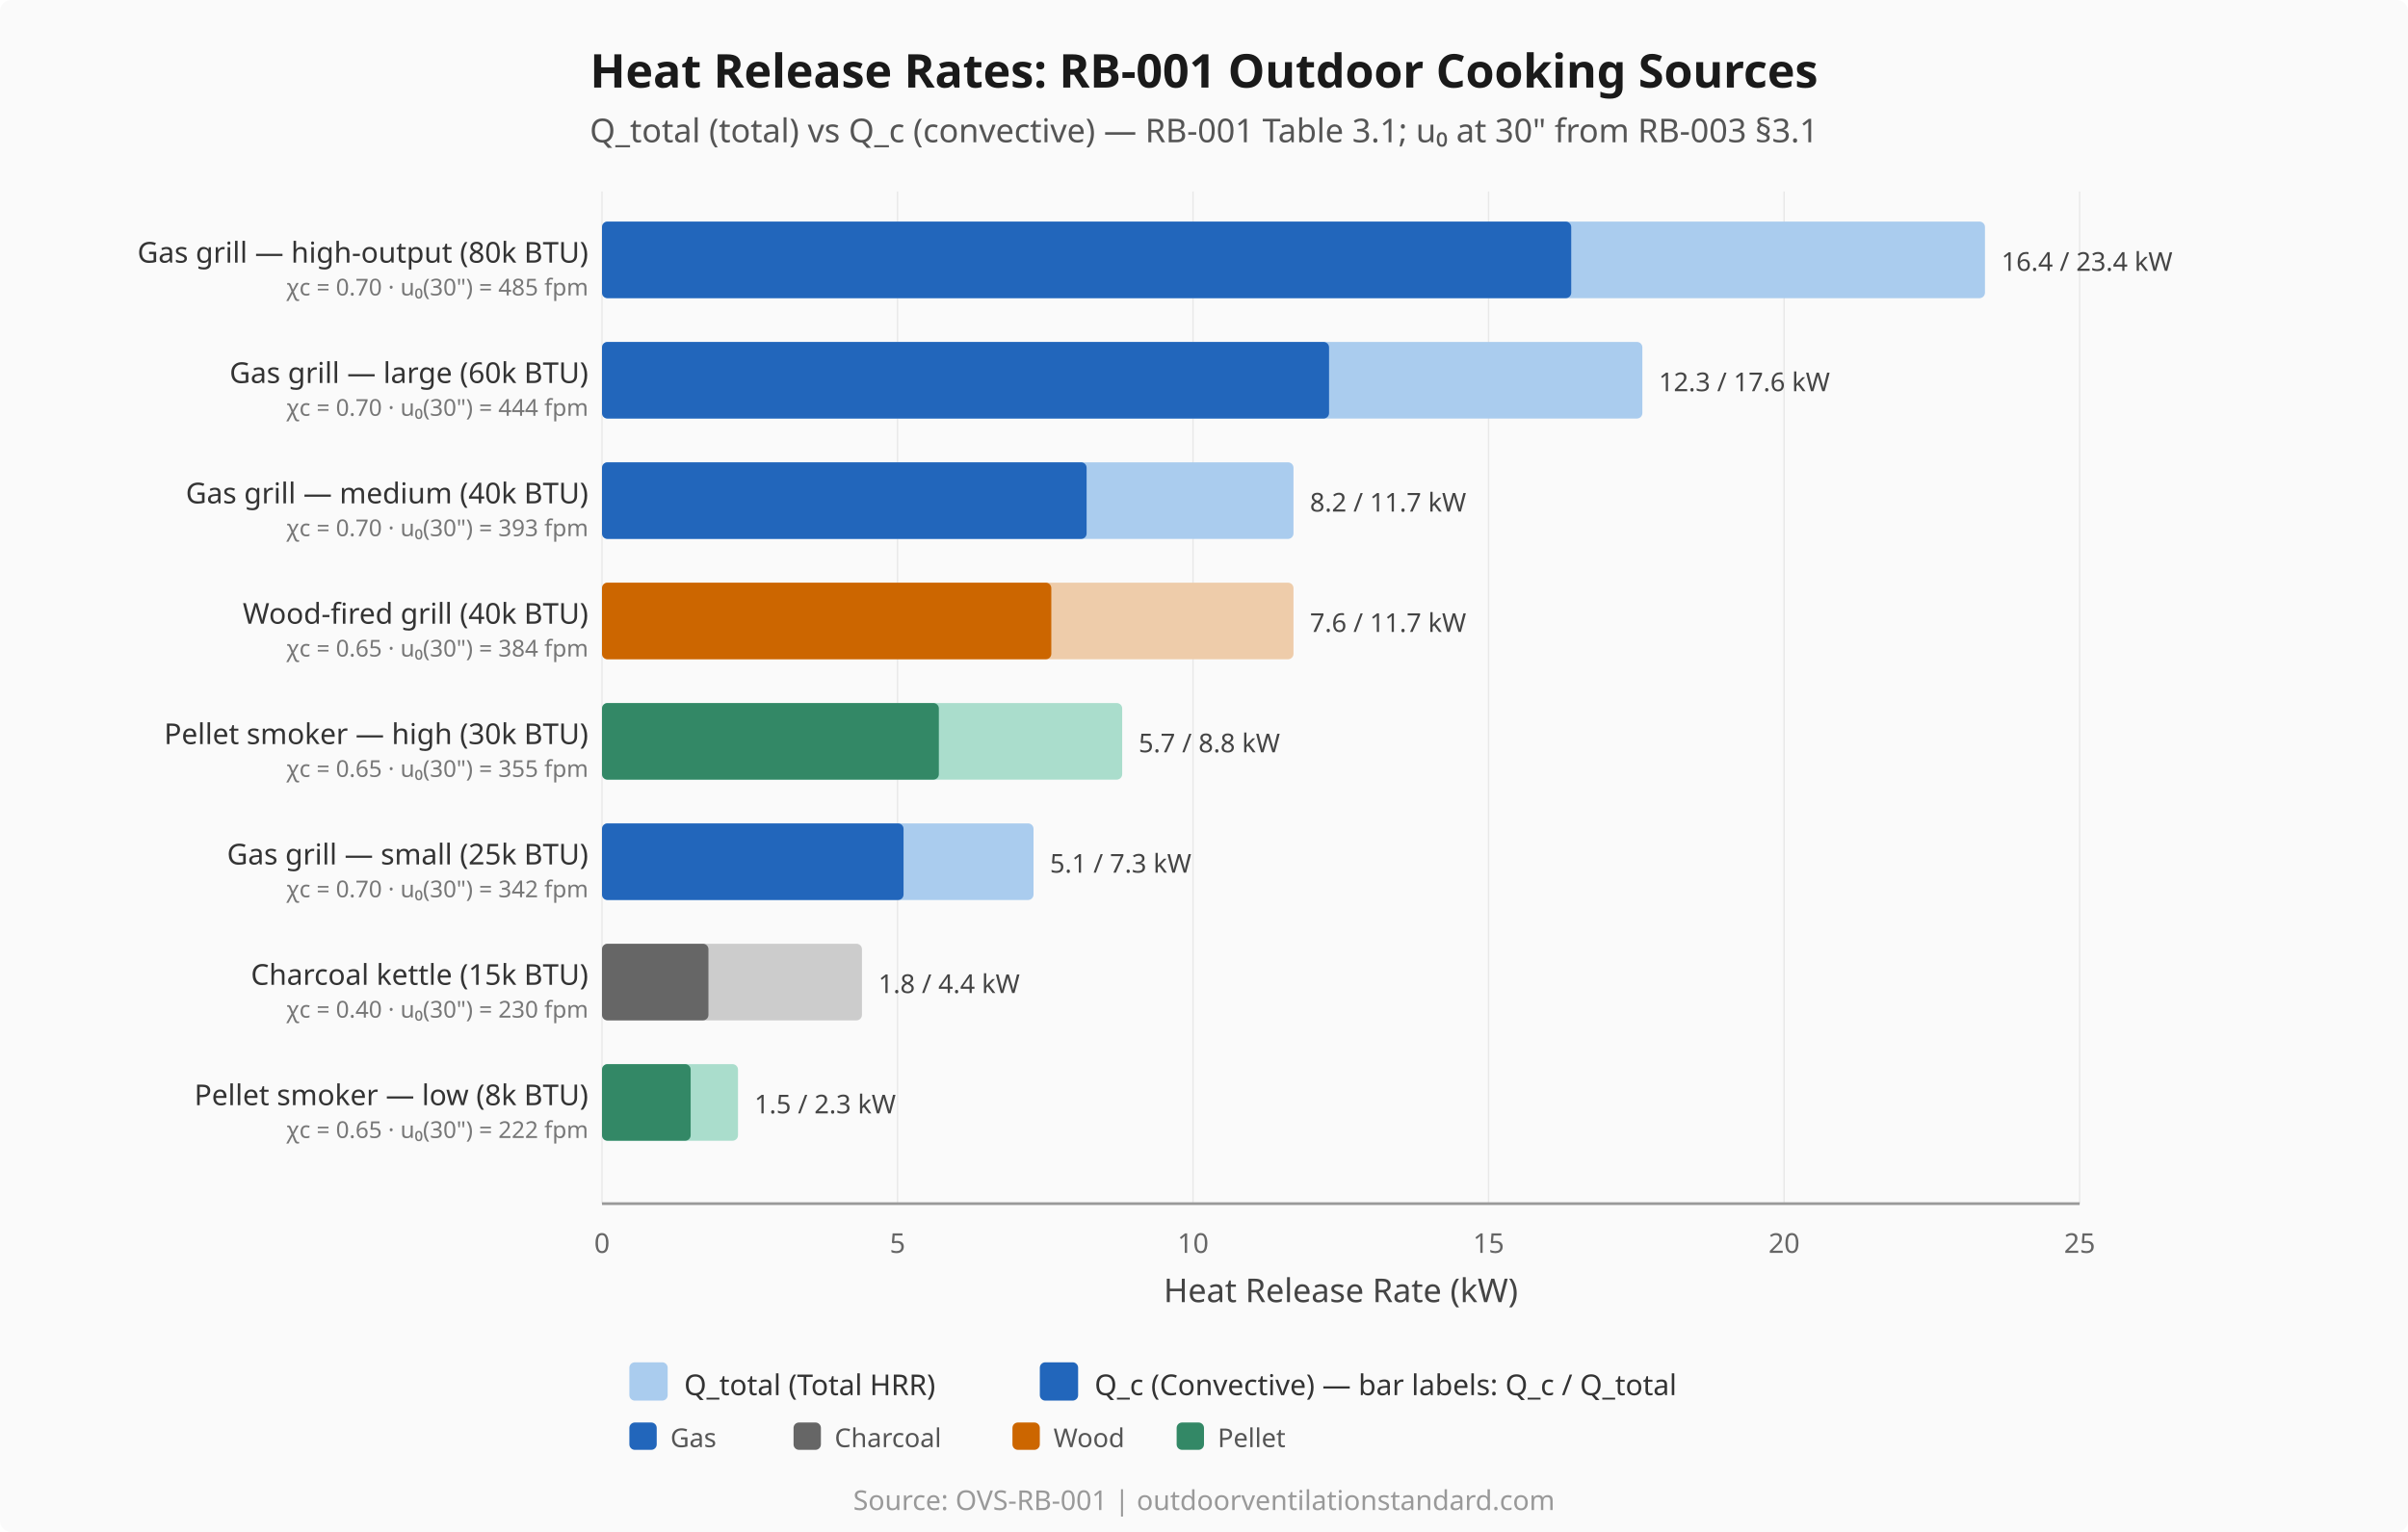
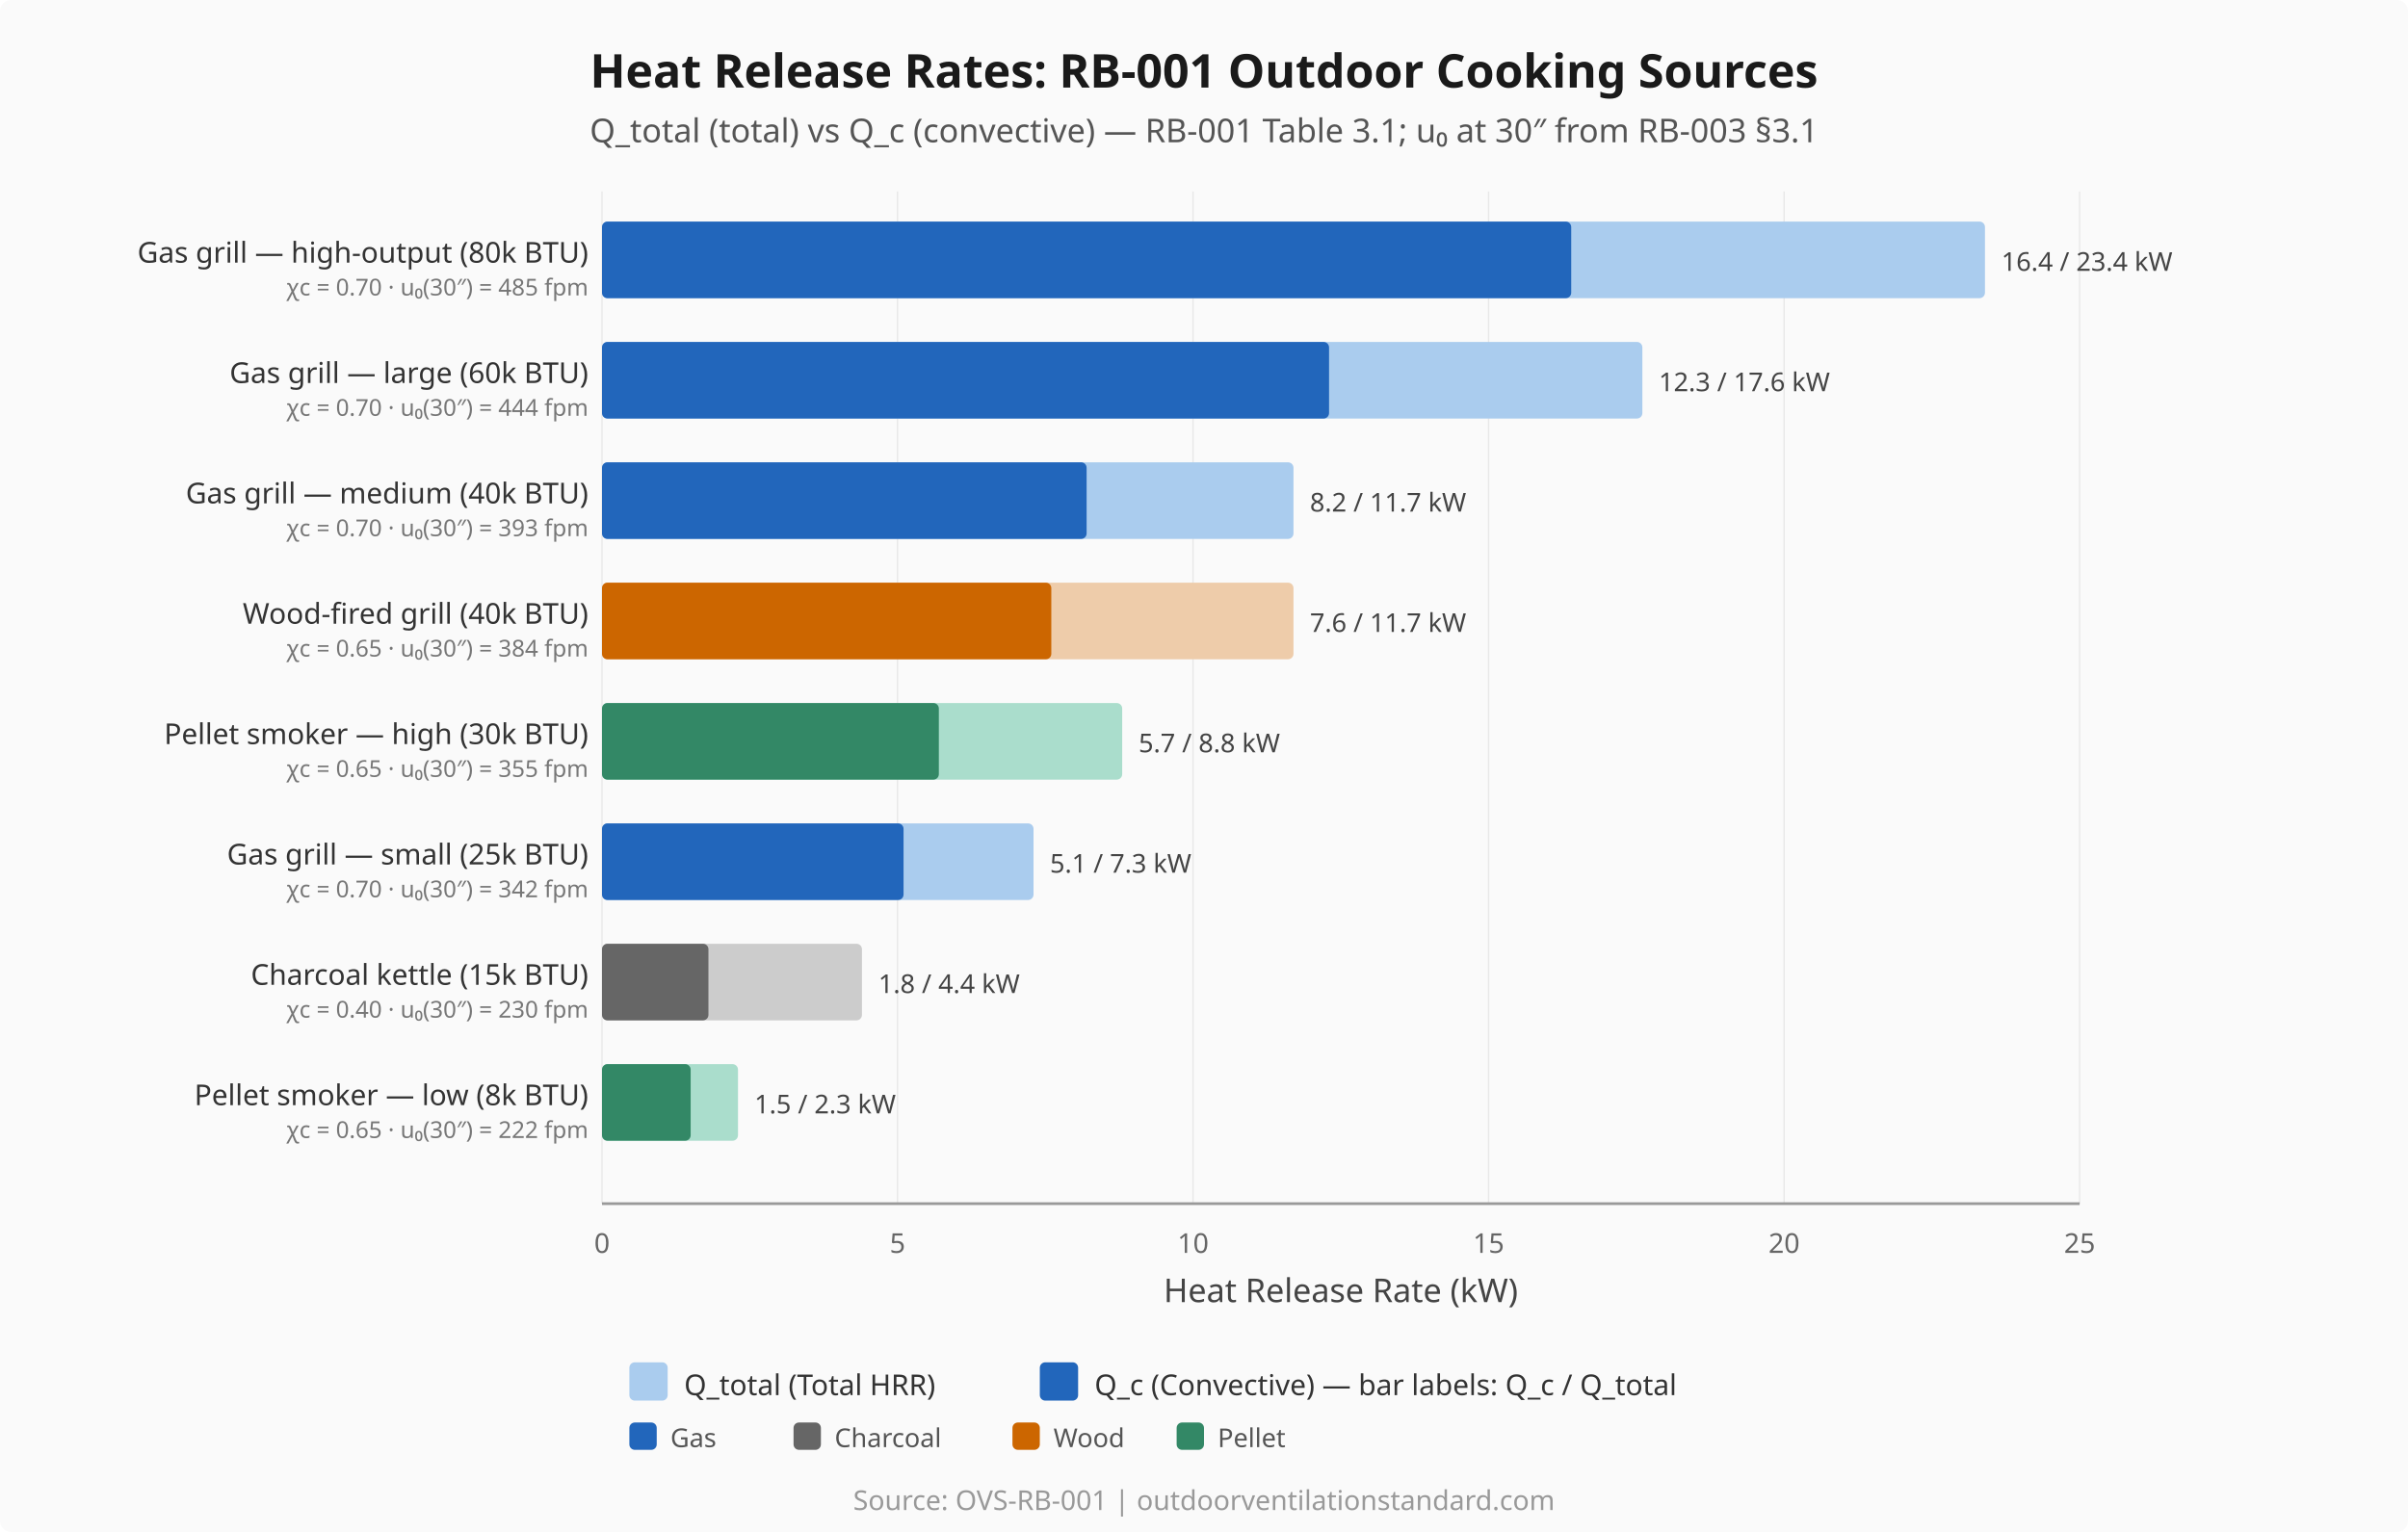
- <svg xmlns="http://www.w3.org/2000/svg" role="img" aria-label="Horizontal bar chart of Q_total and convective Q_c in kilowatts for 8 RB-001 sources, largest first: Gas grill — high-output (80k BTU) 23.4 total, 16.4 convective; Gas grill — large (60k BTU) 17.6 total, 12.3 convective; Gas grill — medium (40k BTU) 11.7 total, 8.2 convective; Wood-fired grill (40k BTU) 11.7 total, 7.6 convective; Pellet smoker — high (30k BTU) 8.8 total, 5.7 convective; Gas grill — small (25k BTU) 7.3 total, 5.1 convective; Charcoal kettle (15k BTU) 4.4 total, 1.8 convective; Pellet smoker — low (8k BTU) 2.3 total, 1.5 convective. Each row also lists the convective fraction and the plume centerline velocity at 30 inches, from 485 fpm for Gas grill — high-output (80k BTU) down to 222 fpm for Pellet smoker — low (8k BTU)." viewBox="0 0 880 560">
-   <defs>
-     <style>
-       text { font-family: 'Segoe UI', system-ui, -apple-system, sans-serif; }
-     </style>
-   </defs>
+ <svg xmlns="http://www.w3.org/2000/svg" role="img" aria-labelledby="hrr-title" aria-describedby="hrr-desc" viewBox="0 0 880 560" font-family="'Segoe UI', system-ui, -apple-system, sans-serif">
  <rect width="880" height="560" fill="#FAFAFA" rx="4" />
  <text x="440" y="32" text-anchor="middle" font-size="17" font-weight="600" fill="#1a1a1a">Heat Release Rates: RB-001 Outdoor Cooking Sources</text>
-   <text x="440" y="52" text-anchor="middle" font-size="12" fill="#555">Q_total (total) vs Q_c (convective) — RB-001 Table 3.1; u₀ at 30" from RB-003 §3.1</text>
+   <text x="440" y="52" text-anchor="middle" font-size="12" fill="#555">Q_total (total) vs Q_c (convective) — RB-001 Table 3.1; u₀ at 30″ from RB-003 §3.1</text>
  <line x1="220" y1="70" x2="220" y2="440" stroke="#e8e8e8" stroke-width="0.5" />
  <text x="220" y="458" text-anchor="middle" font-size="10" fill="#666">0</text>
  <line x1="328" y1="70" x2="328" y2="440" stroke="#e8e8e8" stroke-width="0.5" />
  <text x="328" y="458" text-anchor="middle" font-size="10" fill="#666">5</text>
  <line x1="436" y1="70" x2="436" y2="440" stroke="#e8e8e8" stroke-width="0.5" />
  <text x="436" y="458" text-anchor="middle" font-size="10" fill="#666">10</text>
  <line x1="544" y1="70" x2="544" y2="440" stroke="#e8e8e8" stroke-width="0.5" />
  <text x="544" y="458" text-anchor="middle" font-size="10" fill="#666">15</text>
  <line x1="652" y1="70" x2="652" y2="440" stroke="#e8e8e8" stroke-width="0.5" />
  <text x="652" y="458" text-anchor="middle" font-size="10" fill="#666">20</text>
  <line x1="760" y1="70" x2="760" y2="440" stroke="#e8e8e8" stroke-width="0.5" />
  <text x="760" y="458" text-anchor="middle" font-size="10" fill="#666">25</text>
  <line x1="220" y1="440" x2="760" y2="440" stroke="#999" stroke-width="1" />
  <text x="490" y="476" text-anchor="middle" font-size="12" fill="#444">Heat Release Rate (kW)</text>
  <text x="215" y="96" text-anchor="end" font-size="10.5" fill="#333" font-weight="500">Gas grill — high-output (80k BTU)</text>
-   <text x="215" y="108" text-anchor="end" font-size="8.5" fill="#777">χc = 0.70 · u₀(30") = 485 fpm</text>
+   <text x="215" y="108" text-anchor="end" font-size="8.5" fill="#777">χc = 0.70 · u₀(30″) = 485 fpm</text>
  <rect x="220" y="81" width="505.4" height="28" fill="#AACCEE" rx="2" />
  <rect x="220" y="81" width="354.2" height="28" fill="#2266BB" rx="2" />
  <text x="731.4" y="99" font-size="9.5" fill="#444">16.4 / 23.4 kW</text>
  <text x="215" y="140" text-anchor="end" font-size="10.5" fill="#333" font-weight="500">Gas grill — large (60k BTU)</text>
-   <text x="215" y="152" text-anchor="end" font-size="8.5" fill="#777">χc = 0.70 · u₀(30") = 444 fpm</text>
+   <text x="215" y="152" text-anchor="end" font-size="8.5" fill="#777">χc = 0.70 · u₀(30″) = 444 fpm</text>
  <rect x="220" y="125" width="380.2" height="28" fill="#AACCEE" rx="2" />
  <rect x="220" y="125" width="265.7" height="28" fill="#2266BB" rx="2" />
  <text x="606.2" y="143" font-size="9.5" fill="#444">12.3 / 17.6 kW</text>
  <text x="215" y="184" text-anchor="end" font-size="10.5" fill="#333" font-weight="500">Gas grill — medium (40k BTU)</text>
-   <text x="215" y="196" text-anchor="end" font-size="8.5" fill="#777">χc = 0.70 · u₀(30") = 393 fpm</text>
+   <text x="215" y="196" text-anchor="end" font-size="8.5" fill="#777">χc = 0.70 · u₀(30″) = 393 fpm</text>
  <rect x="220" y="169" width="252.7" height="28" fill="#AACCEE" rx="2" />
  <rect x="220" y="169" width="177.1" height="28" fill="#2266BB" rx="2" />
  <text x="478.7" y="187" font-size="9.5" fill="#444">8.2 / 11.7 kW</text>
  <text x="215" y="228" text-anchor="end" font-size="10.5" fill="#333" font-weight="500">Wood-fired grill (40k BTU)</text>
-   <text x="215" y="240" text-anchor="end" font-size="8.5" fill="#777">χc = 0.65 · u₀(30") = 384 fpm</text>
+   <text x="215" y="240" text-anchor="end" font-size="8.5" fill="#777">χc = 0.65 · u₀(30″) = 384 fpm</text>
  <rect x="220" y="213" width="252.7" height="28" fill="#EECCAA" rx="2" />
  <rect x="220" y="213" width="164.2" height="28" fill="#CC6600" rx="2" />
  <text x="478.7" y="231" font-size="9.5" fill="#444">7.6 / 11.7 kW</text>
  <text x="215" y="272" text-anchor="end" font-size="10.5" fill="#333" font-weight="500">Pellet smoker — high (30k BTU)</text>
-   <text x="215" y="284" text-anchor="end" font-size="8.5" fill="#777">χc = 0.65 · u₀(30") = 355 fpm</text>
+   <text x="215" y="284" text-anchor="end" font-size="8.5" fill="#777">χc = 0.65 · u₀(30″) = 355 fpm</text>
  <rect x="220" y="257" width="190.1" height="28" fill="#AADDCC" rx="2" />
  <rect x="220" y="257" width="123.1" height="28" fill="#338866" rx="2" />
  <text x="416.1" y="275" font-size="9.5" fill="#444">5.7 / 8.8 kW</text>
  <text x="215" y="316" text-anchor="end" font-size="10.5" fill="#333" font-weight="500">Gas grill — small (25k BTU)</text>
-   <text x="215" y="328" text-anchor="end" font-size="8.5" fill="#777">χc = 0.70 · u₀(30") = 342 fpm</text>
+   <text x="215" y="328" text-anchor="end" font-size="8.5" fill="#777">χc = 0.70 · u₀(30″) = 342 fpm</text>
  <rect x="220" y="301" width="157.7" height="28" fill="#AACCEE" rx="2" />
  <rect x="220" y="301" width="110.2" height="28" fill="#2266BB" rx="2" />
  <text x="383.7" y="319" font-size="9.5" fill="#444">5.1 / 7.3 kW</text>
  <text x="215" y="360" text-anchor="end" font-size="10.5" fill="#333" font-weight="500">Charcoal kettle (15k BTU)</text>
-   <text x="215" y="372" text-anchor="end" font-size="8.5" fill="#777">χc = 0.40 · u₀(30") = 230 fpm</text>
+   <text x="215" y="372" text-anchor="end" font-size="8.5" fill="#777">χc = 0.40 · u₀(30″) = 230 fpm</text>
  <rect x="220" y="345" width="95.0" height="28" fill="#CCCCCC" rx="2" />
  <rect x="220" y="345" width="38.9" height="28" fill="#666666" rx="2" />
  <text x="321.0" y="363" font-size="9.5" fill="#444">1.8 / 4.4 kW</text>
  <text x="215" y="404" text-anchor="end" font-size="10.5" fill="#333" font-weight="500">Pellet smoker — low (8k BTU)</text>
-   <text x="215" y="416" text-anchor="end" font-size="8.5" fill="#777">χc = 0.65 · u₀(30") = 222 fpm</text>
+   <text x="215" y="416" text-anchor="end" font-size="8.5" fill="#777">χc = 0.65 · u₀(30″) = 222 fpm</text>
  <rect x="220" y="389" width="49.7" height="28" fill="#AADDCC" rx="2" />
  <rect x="220" y="389" width="32.4" height="28" fill="#338866" rx="2" />
  <text x="275.7" y="407" font-size="9.5" fill="#444">1.5 / 2.3 kW</text>
  <rect x="230" y="498" width="14" height="14" fill="#AACCEE" rx="2" />
  <text x="250" y="510" font-size="10.5" fill="#333">Q_total (Total HRR)</text>
  <rect x="380" y="498" width="14" height="14" fill="#2266BB" rx="2" />
  <text x="400" y="510" font-size="10.5" fill="#333">Q_c (Convective) — bar labels: Q_c / Q_total</text>
  <rect x="230" y="520" width="10" height="10" fill="#2266BB" rx="2" />
  <text x="245" y="529" font-size="9.5" fill="#555">Gas</text>
  <rect x="290" y="520" width="10" height="10" fill="#666666" rx="2" />
  <text x="305" y="529" font-size="9.5" fill="#555">Charcoal</text>
  <rect x="370" y="520" width="10" height="10" fill="#CC6600" rx="2" />
  <text x="385" y="529" font-size="9.5" fill="#555">Wood</text>
  <rect x="430" y="520" width="10" height="10" fill="#338866" rx="2" />
  <text x="445" y="529" font-size="9.5" fill="#555">Pellet</text>
  <text x="440" y="552" text-anchor="middle" font-size="10" fill="#999">Source: OVS-RB-001 | outdoorventilationstandard.com</text>
</svg>
